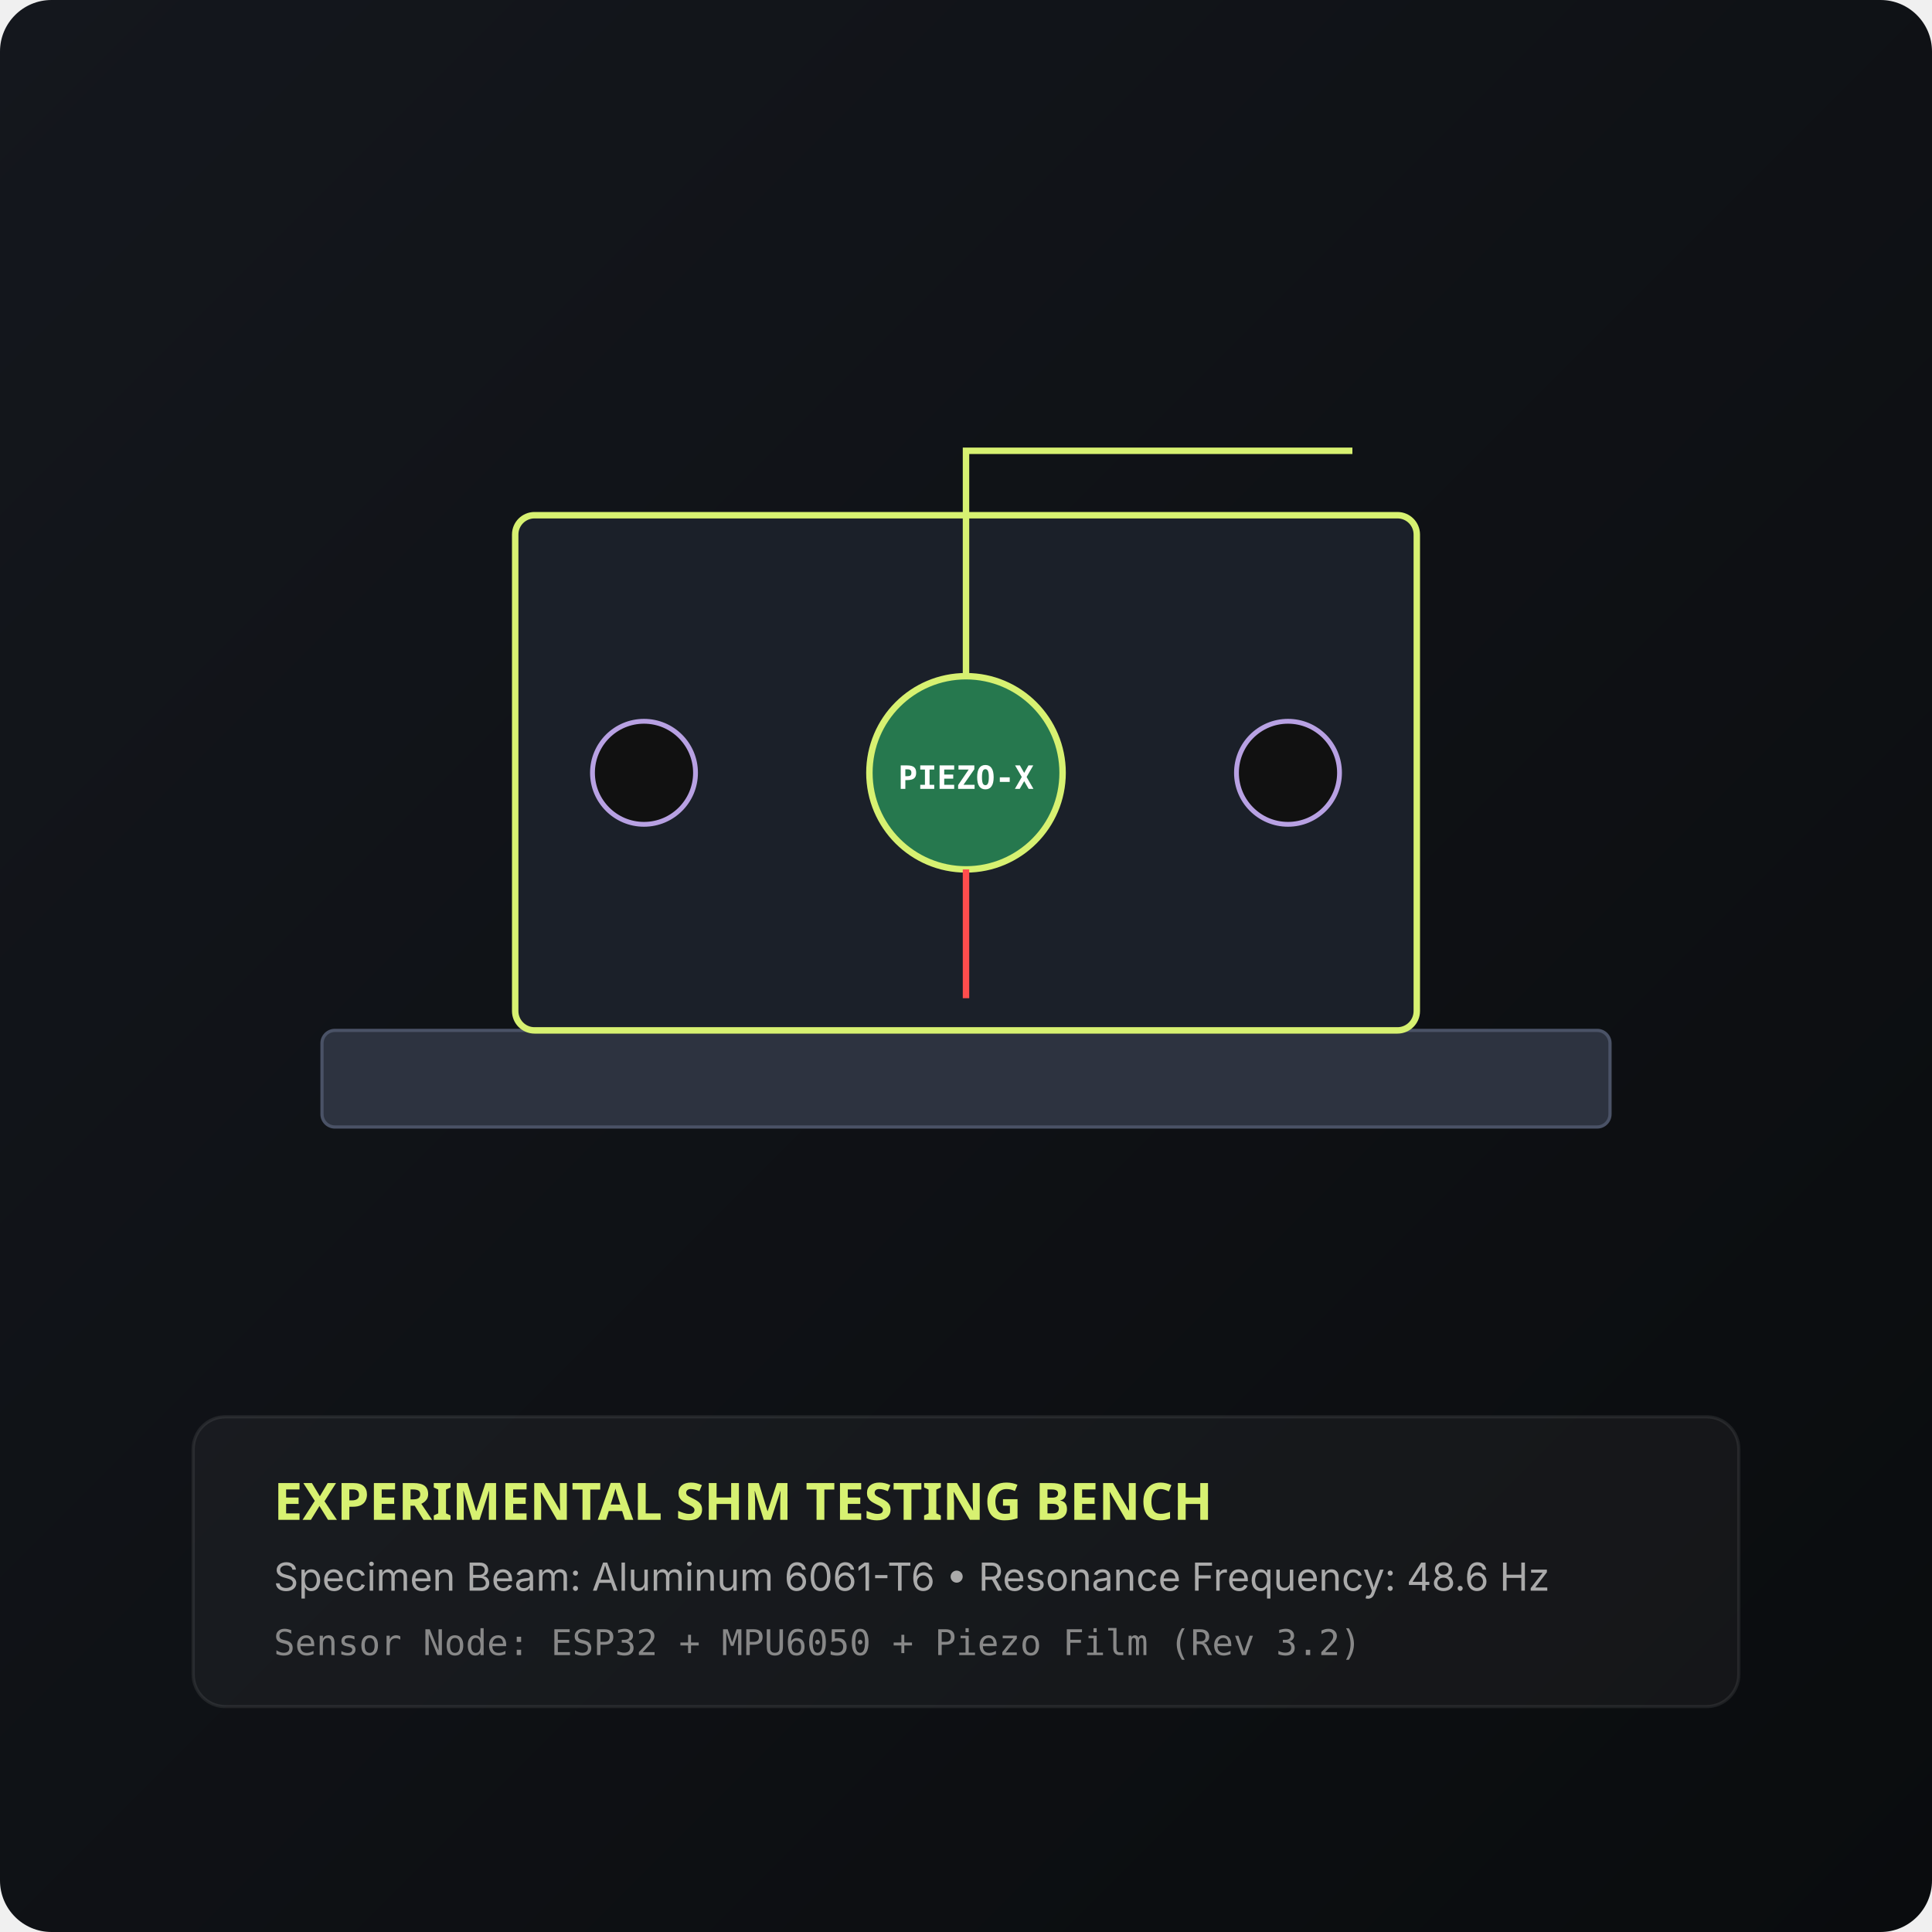
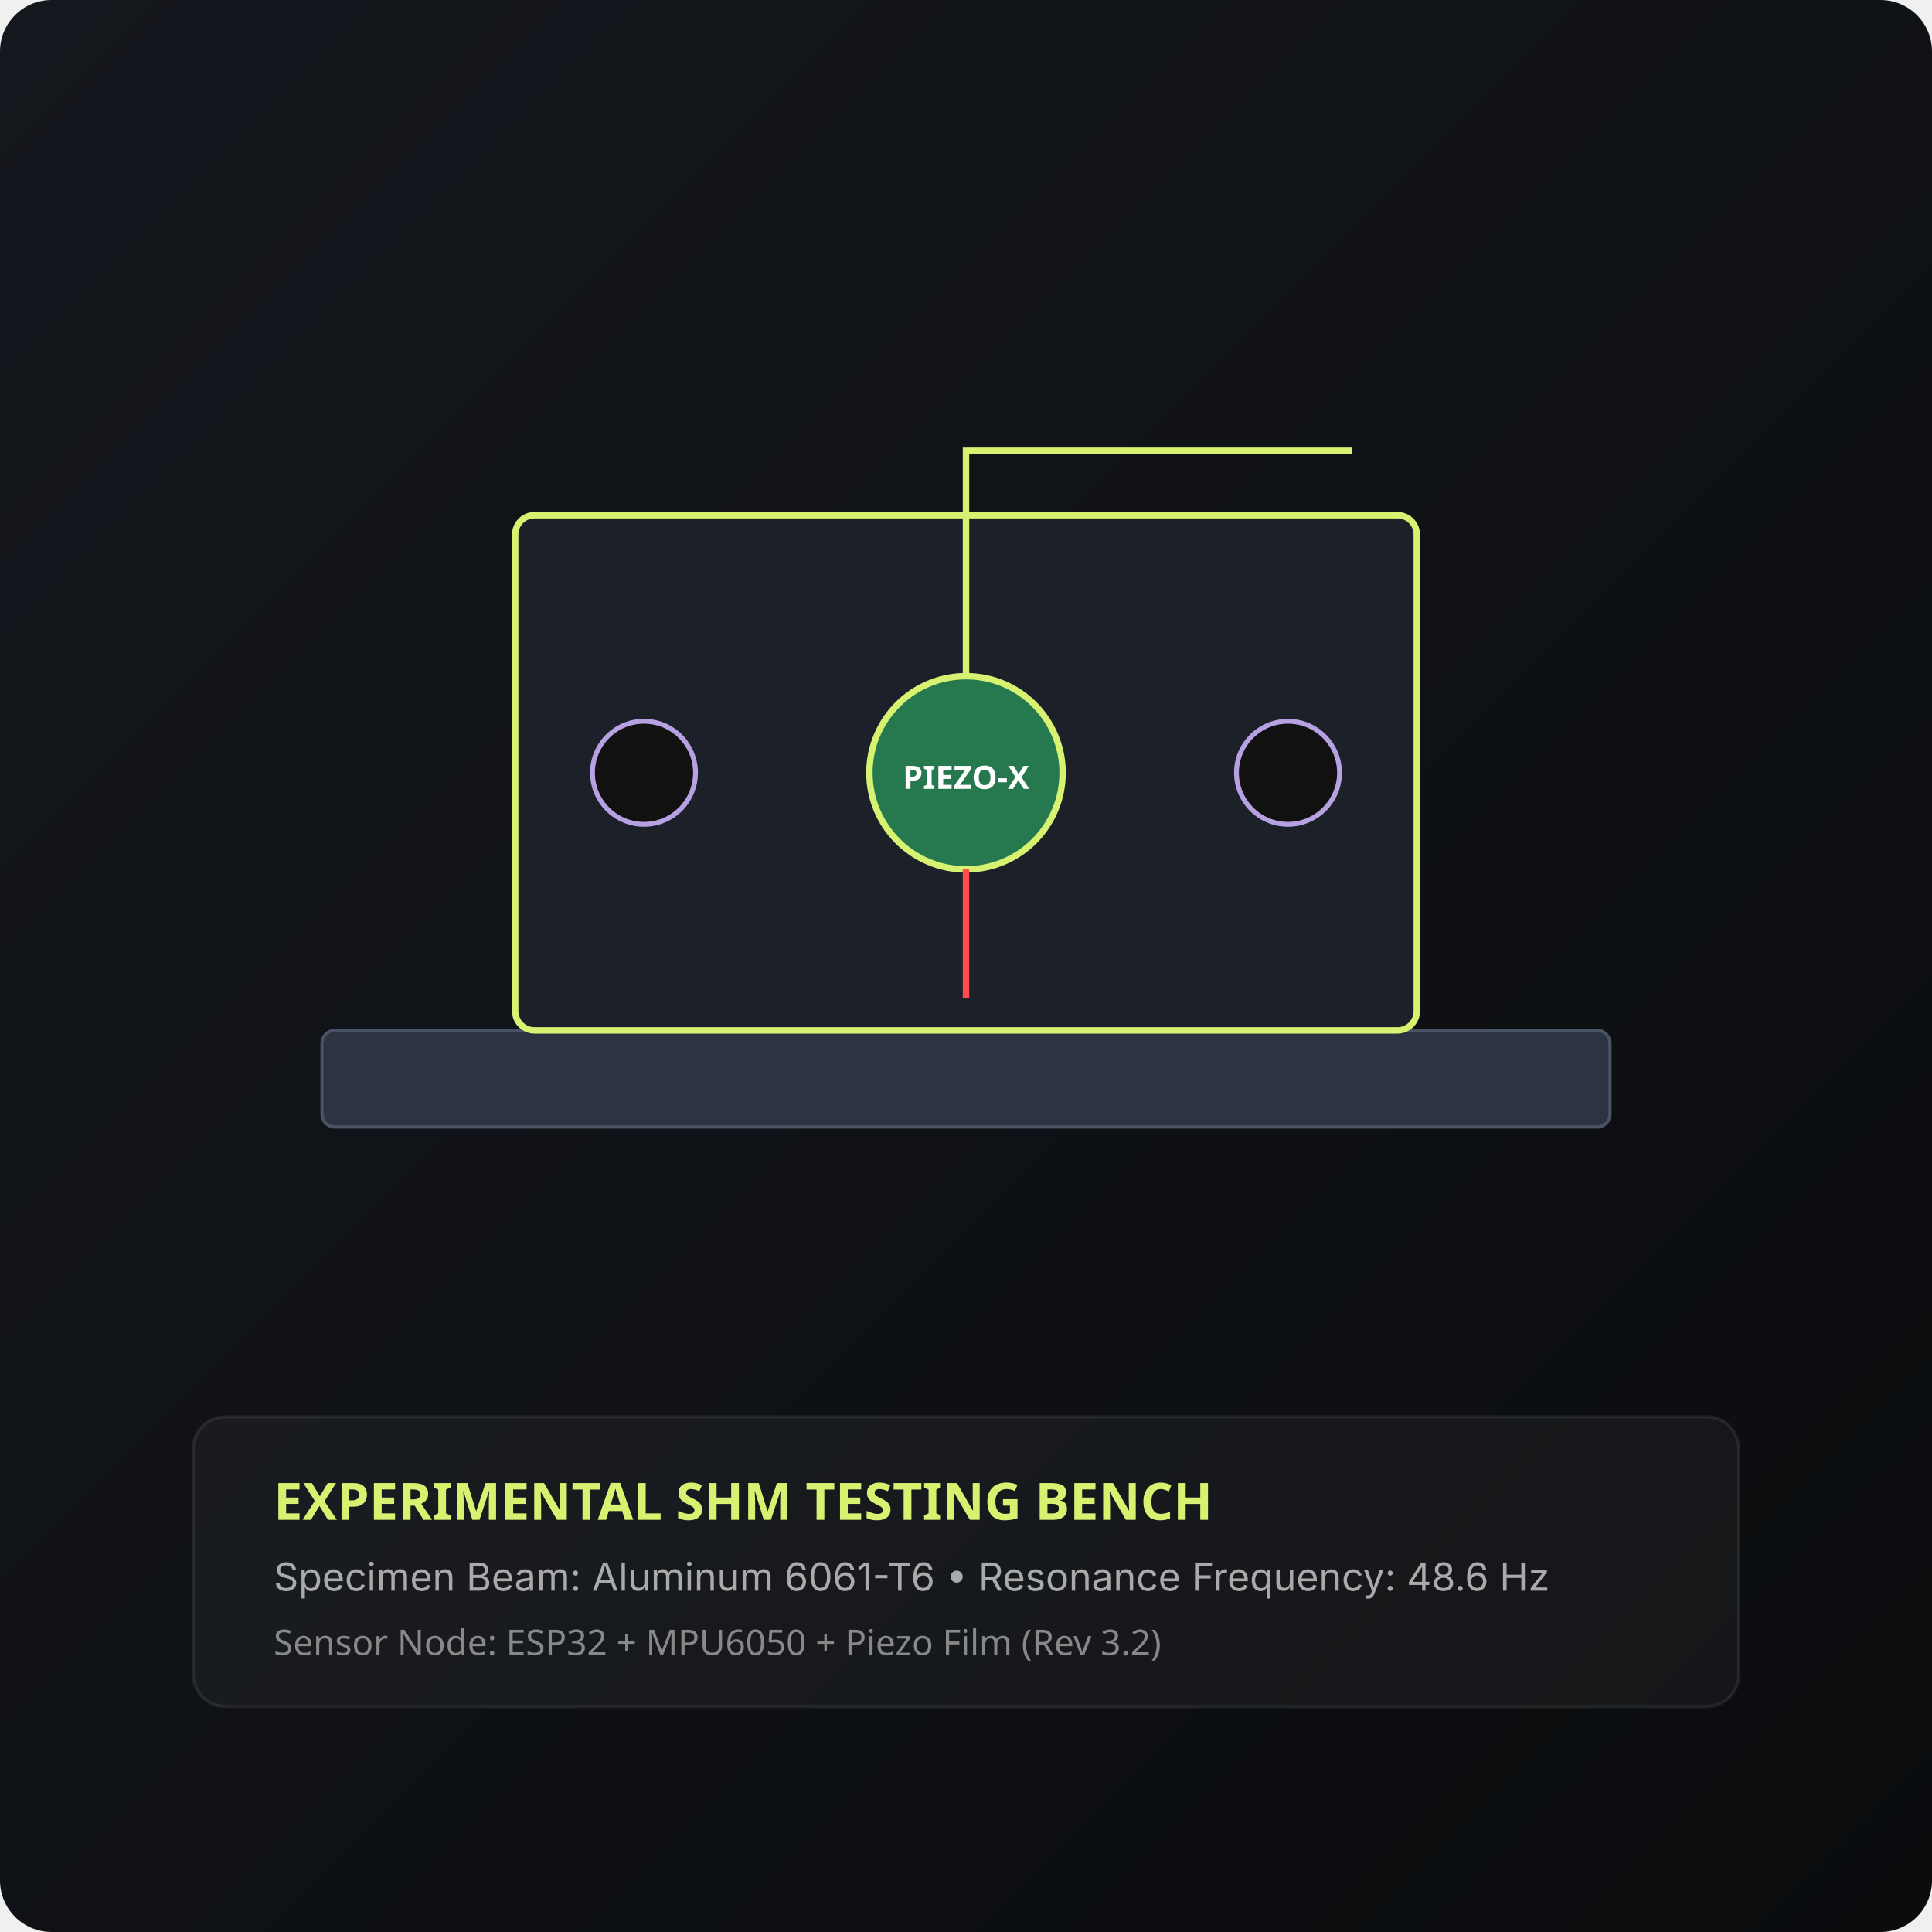
<svg xmlns="http://www.w3.org/2000/svg" viewBox="0 0 600 600" width="100%" height="100%">
  <defs>
    <linearGradient id="rigGrad" x1="0%" y1="0%" x2="100%" y2="100%">
      <stop offset="0%" stop-color="#14171d" />
      <stop offset="100%" stop-color="#0a0c0e" />
    </linearGradient>
  </defs>
  <rect width="600" height="600" rx="16" fill="url(#rigGrad)" />
  <g transform="translate(100, 80)">
    <rect x="0" y="240" width="400" height="30" rx="4" fill="#2d3340" stroke="#4a5266" />
    <rect x="60" y="80" width="280" height="160" rx="6" fill="#1b2029" stroke="#D7F171" stroke-width="2" />
    <circle cx="200" cy="160" r="30" fill="#26784e" stroke="#D7F171" stroke-width="2" />
-     <text x="200" y="165" fill="#FFFFFF" font-family="'JetBrains Mono', monospace" font-size="10" font-weight="700" text-anchor="middle">PIEZO-X</text>
+     <text x="200" y="165" fill="#FFFFFF" font-family="DM Sans, sans-serif" font-size="10" font-weight="700" text-anchor="middle">PIEZO-X</text>
    <circle cx="100" cy="160" r="16" fill="#111" stroke="#B8A1E3" stroke-width="1.5" />
    <circle cx="300" cy="160" r="16" fill="#111" stroke="#B8A1E3" stroke-width="1.5" />
    <path d="M 200 130 L 200 60 L 320 60" fill="none" stroke="#D7F171" stroke-width="2" />
    <path d="M 200 190 L 200 230" fill="none" stroke="#ff4d4d" stroke-width="2" />
  </g>
  <rect x="60" y="440" width="480" height="90" rx="10" fill="rgba(255, 255, 255, 0.04)" stroke="rgba(255, 255, 255, 0.08)" />
  <text x="85" y="472" fill="#D7F171" font-family="'Space Grotesk', sans-serif" font-size="16" font-weight="700">EXPERIMENTAL SHM TESTING BENCH</text>
  <text x="85" y="494" fill="#AAAAAA" font-family="'Inter', sans-serif" font-size="12">Specimen Beam: Aluminum 6061-T6 • Resonance Frequency: 48.6 Hz</text>
-   <text x="85" y="514" fill="#888888" font-family="'JetBrains Mono', monospace" font-size="11">Sensor Node: ESP32 + MPU6050 + Piezo Film (Rev 3.2)</text>
+   <text x="85" y="514" fill="#888888" font-family="DM Sans, sans-serif" font-size="11">Sensor Node: ESP32 + MPU6050 + Piezo Film (Rev 3.2)</text>
</svg>
